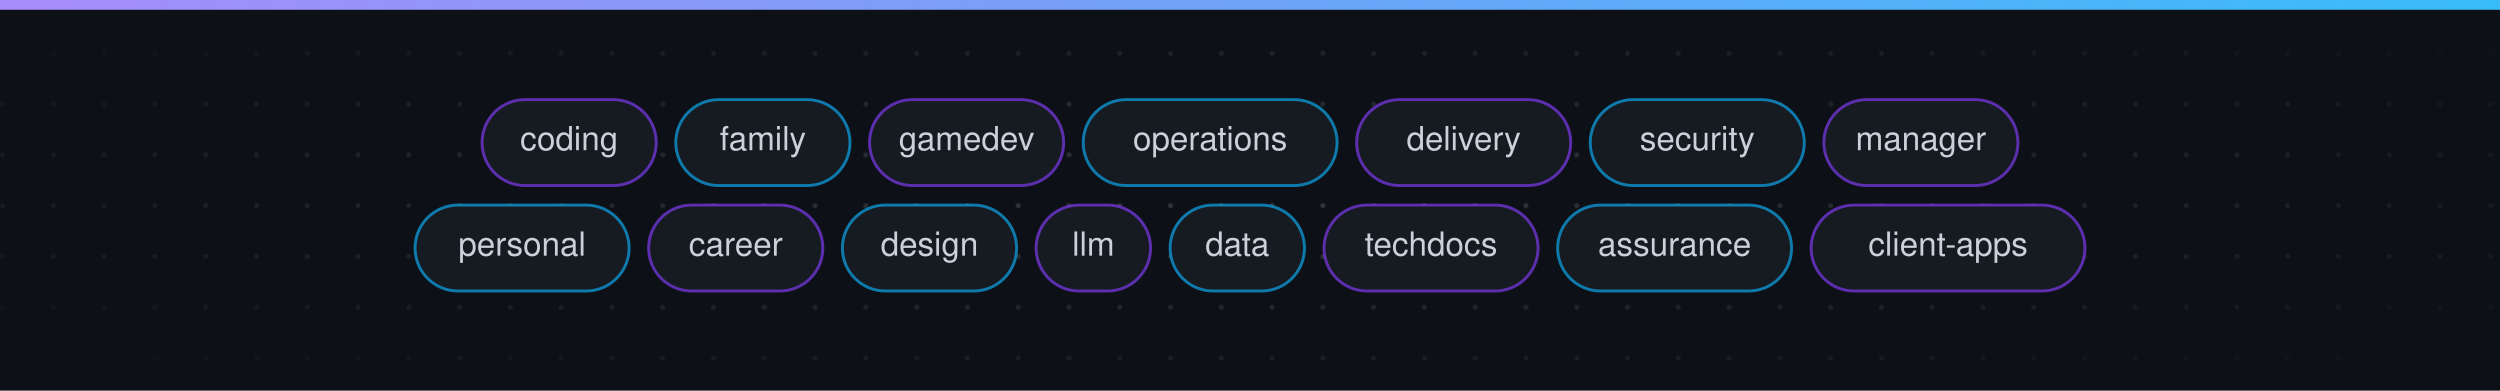
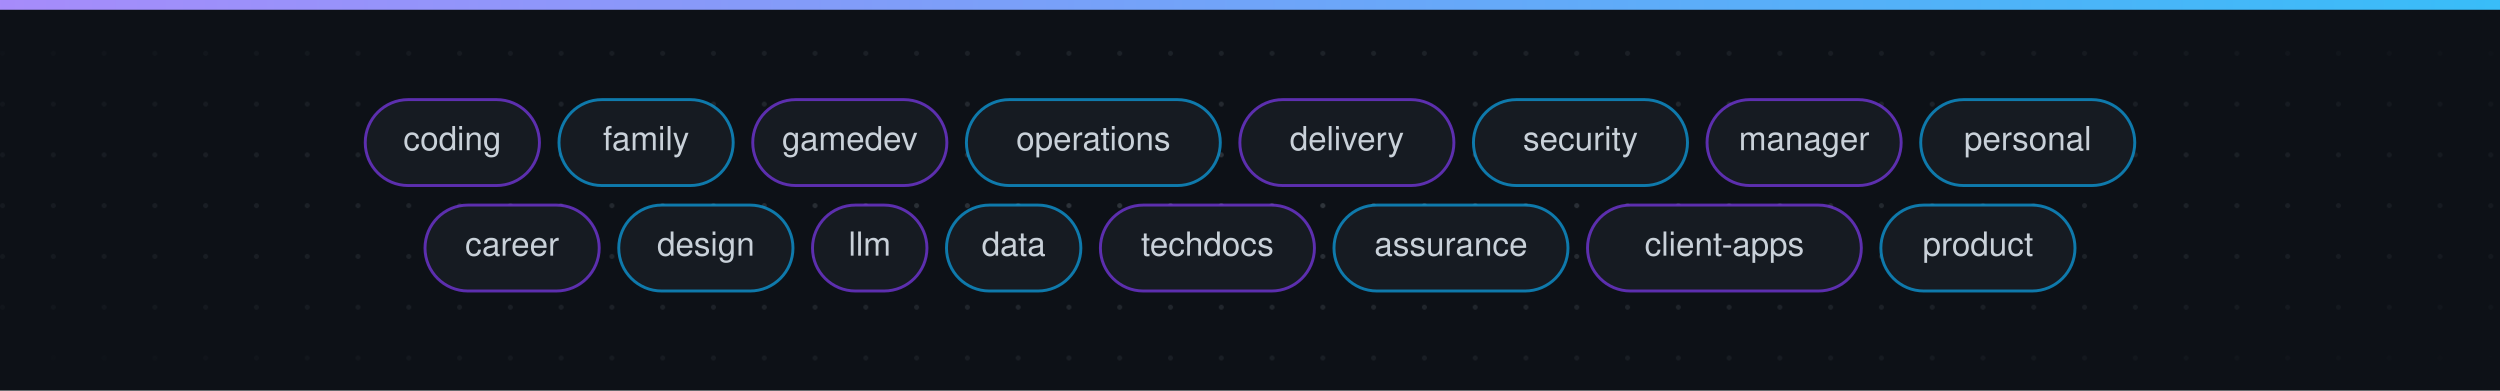
- <svg xmlns="http://www.w3.org/2000/svg" width="1280" height="200" viewBox="0 0 1280 200" role="img" aria-label="The fifteen plugins: coding, family, gamedev, operations, delivery, security, manager, personal, career, design, llm, data, techdocs, assurance and client-apps">
+ <svg xmlns="http://www.w3.org/2000/svg" width="1280" height="200" viewBox="0 0 1280 200" role="img" aria-label="The sixteen plugins: coding, family, gamedev, operations, delivery, security, manager, personal, career, design, llm, data, techdocs, assurance, client-apps and product">
  <defs>
    <pattern id="grid" width="26" height="26" patternUnits="userSpaceOnUse">
      <circle cx="1.3" cy="1.3" r="1.3" fill="#30363d" />
    </pattern>
    <radialGradient id="fade" cx="50%" cy="50%" r="65%">
      <stop offset="0%" stop-color="#ffffff" stop-opacity="1" />
      <stop offset="100%" stop-color="#ffffff" stop-opacity="0" />
    </radialGradient>
    <mask id="fadeMask">
      <rect width="1280" height="200" fill="url(#fade)" />
    </mask>
    <linearGradient id="accent" x1="0" y1="0" x2="1" y2="0">
      <stop offset="0" stop-color="#a78bfa" />
      <stop offset="1" stop-color="#38bdf8" />
    </linearGradient>
  </defs>
  <rect width="1280" height="200" fill="#0d1117" />
  <g mask="url(#fadeMask)">
    <rect width="1280" height="200" fill="url(#grid)" />
  </g>
  <rect x="0" y="0" width="1280" height="5" fill="url(#accent)" />
-   <rect x="246.8" y="51.0" width="89.2" height="44" rx="22" fill="#161b22" stroke="#7c3aed" stroke-opacity="0.7" stroke-width="1.5" />
-   <text x="291.4" y="73.0" text-anchor="middle" dominant-baseline="central" font-family="-apple-system, BlinkMacSystemFont, 'Segoe UI', Helvetica, Arial, sans-serif" font-size="17" font-weight="500" fill="#c9d1d9">coding</text>
-   <rect x="346.0" y="51.0" width="89.2" height="44" rx="22" fill="#161b22" stroke="#0ea5e9" stroke-opacity="0.7" stroke-width="1.5" />
-   <text x="390.6" y="73.0" text-anchor="middle" dominant-baseline="central" font-family="-apple-system, BlinkMacSystemFont, 'Segoe UI', Helvetica, Arial, sans-serif" font-size="17" font-weight="500" fill="#c9d1d9">family</text>
-   <rect x="445.2" y="51.0" width="99.4" height="44" rx="22" fill="#161b22" stroke="#7c3aed" stroke-opacity="0.7" stroke-width="1.5" />
-   <text x="494.9" y="73.0" text-anchor="middle" dominant-baseline="central" font-family="-apple-system, BlinkMacSystemFont, 'Segoe UI', Helvetica, Arial, sans-serif" font-size="17" font-weight="500" fill="#c9d1d9">gamedev</text>
-   <rect x="554.6" y="51.0" width="130.0" height="44" rx="22" fill="#161b22" stroke="#0ea5e9" stroke-opacity="0.7" stroke-width="1.5" />
-   <text x="619.6" y="73.0" text-anchor="middle" dominant-baseline="central" font-family="-apple-system, BlinkMacSystemFont, 'Segoe UI', Helvetica, Arial, sans-serif" font-size="17" font-weight="500" fill="#c9d1d9">operations</text>
-   <rect x="694.6" y="51.0" width="109.6" height="44" rx="22" fill="#161b22" stroke="#7c3aed" stroke-opacity="0.7" stroke-width="1.5" />
-   <text x="749.4" y="73.0" text-anchor="middle" dominant-baseline="central" font-family="-apple-system, BlinkMacSystemFont, 'Segoe UI', Helvetica, Arial, sans-serif" font-size="17" font-weight="500" fill="#c9d1d9">delivery</text>
-   <rect x="814.2" y="51.0" width="109.6" height="44" rx="22" fill="#161b22" stroke="#0ea5e9" stroke-opacity="0.7" stroke-width="1.5" />
-   <text x="869.0" y="73.0" text-anchor="middle" dominant-baseline="central" font-family="-apple-system, BlinkMacSystemFont, 'Segoe UI', Helvetica, Arial, sans-serif" font-size="17" font-weight="500" fill="#c9d1d9">security</text>
-   <rect x="933.8" y="51.0" width="99.4" height="44" rx="22" fill="#161b22" stroke="#7c3aed" stroke-opacity="0.7" stroke-width="1.5" />
-   <text x="983.5" y="73.0" text-anchor="middle" dominant-baseline="central" font-family="-apple-system, BlinkMacSystemFont, 'Segoe UI', Helvetica, Arial, sans-serif" font-size="17" font-weight="500" fill="#c9d1d9">manager</text>
-   <rect x="212.5" y="105.0" width="109.6" height="44" rx="22" fill="#161b22" stroke="#0ea5e9" stroke-opacity="0.7" stroke-width="1.5" />
-   <text x="267.3" y="127.0" text-anchor="middle" dominant-baseline="central" font-family="-apple-system, BlinkMacSystemFont, 'Segoe UI', Helvetica, Arial, sans-serif" font-size="17" font-weight="500" fill="#c9d1d9">personal</text>
-   <rect x="332.1" y="105.0" width="89.2" height="44" rx="22" fill="#161b22" stroke="#7c3aed" stroke-opacity="0.7" stroke-width="1.5" />
-   <text x="376.7" y="127.0" text-anchor="middle" dominant-baseline="central" font-family="-apple-system, BlinkMacSystemFont, 'Segoe UI', Helvetica, Arial, sans-serif" font-size="17" font-weight="500" fill="#c9d1d9">career</text>
-   <rect x="431.3" y="105.0" width="89.2" height="44" rx="22" fill="#161b22" stroke="#0ea5e9" stroke-opacity="0.7" stroke-width="1.5" />
-   <text x="475.9" y="127.0" text-anchor="middle" dominant-baseline="central" font-family="-apple-system, BlinkMacSystemFont, 'Segoe UI', Helvetica, Arial, sans-serif" font-size="17" font-weight="500" fill="#c9d1d9">design</text>
-   <rect x="530.5" y="105.0" width="58.6" height="44" rx="22" fill="#161b22" stroke="#7c3aed" stroke-opacity="0.7" stroke-width="1.5" />
-   <text x="559.8" y="127.0" text-anchor="middle" dominant-baseline="central" font-family="-apple-system, BlinkMacSystemFont, 'Segoe UI', Helvetica, Arial, sans-serif" font-size="17" font-weight="500" fill="#c9d1d9">llm</text>
-   <rect x="599.1" y="105.0" width="68.8" height="44" rx="22" fill="#161b22" stroke="#0ea5e9" stroke-opacity="0.7" stroke-width="1.5" />
-   <text x="633.5" y="127.0" text-anchor="middle" dominant-baseline="central" font-family="-apple-system, BlinkMacSystemFont, 'Segoe UI', Helvetica, Arial, sans-serif" font-size="17" font-weight="500" fill="#c9d1d9">data</text>
-   <rect x="677.9" y="105.0" width="109.6" height="44" rx="22" fill="#161b22" stroke="#7c3aed" stroke-opacity="0.7" stroke-width="1.5" />
-   <text x="732.7" y="127.0" text-anchor="middle" dominant-baseline="central" font-family="-apple-system, BlinkMacSystemFont, 'Segoe UI', Helvetica, Arial, sans-serif" font-size="17" font-weight="500" fill="#c9d1d9">techdocs</text>
-   <rect x="797.5" y="105.0" width="119.8" height="44" rx="22" fill="#161b22" stroke="#0ea5e9" stroke-opacity="0.7" stroke-width="1.5" />
-   <text x="857.4" y="127.0" text-anchor="middle" dominant-baseline="central" font-family="-apple-system, BlinkMacSystemFont, 'Segoe UI', Helvetica, Arial, sans-serif" font-size="17" font-weight="500" fill="#c9d1d9">assurance</text>
-   <rect x="927.3" y="105.0" width="140.2" height="44" rx="22" fill="#161b22" stroke="#7c3aed" stroke-opacity="0.7" stroke-width="1.5" />
-   <text x="997.4" y="127.0" text-anchor="middle" dominant-baseline="central" font-family="-apple-system, BlinkMacSystemFont, 'Segoe UI', Helvetica, Arial, sans-serif" font-size="17" font-weight="500" fill="#c9d1d9">client-apps</text>
+   <rect x="187.0" y="51.0" width="89.2" height="44" rx="22" fill="#161b22" stroke="#7c3aed" stroke-opacity="0.7" stroke-width="1.5" />
+   <text x="231.6" y="73.0" text-anchor="middle" dominant-baseline="central" font-family="-apple-system, BlinkMacSystemFont, 'Segoe UI', Helvetica, Arial, sans-serif" font-size="17" font-weight="500" fill="#c9d1d9">coding</text>
+   <rect x="286.2" y="51.0" width="89.2" height="44" rx="22" fill="#161b22" stroke="#0ea5e9" stroke-opacity="0.7" stroke-width="1.5" />
+   <text x="330.8" y="73.0" text-anchor="middle" dominant-baseline="central" font-family="-apple-system, BlinkMacSystemFont, 'Segoe UI', Helvetica, Arial, sans-serif" font-size="17" font-weight="500" fill="#c9d1d9">family</text>
+   <rect x="385.4" y="51.0" width="99.4" height="44" rx="22" fill="#161b22" stroke="#7c3aed" stroke-opacity="0.7" stroke-width="1.5" />
+   <text x="435.1" y="73.0" text-anchor="middle" dominant-baseline="central" font-family="-apple-system, BlinkMacSystemFont, 'Segoe UI', Helvetica, Arial, sans-serif" font-size="17" font-weight="500" fill="#c9d1d9">gamedev</text>
+   <rect x="494.8" y="51.0" width="130.0" height="44" rx="22" fill="#161b22" stroke="#0ea5e9" stroke-opacity="0.7" stroke-width="1.5" />
+   <text x="559.8" y="73.0" text-anchor="middle" dominant-baseline="central" font-family="-apple-system, BlinkMacSystemFont, 'Segoe UI', Helvetica, Arial, sans-serif" font-size="17" font-weight="500" fill="#c9d1d9">operations</text>
+   <rect x="634.8" y="51.0" width="109.6" height="44" rx="22" fill="#161b22" stroke="#7c3aed" stroke-opacity="0.7" stroke-width="1.5" />
+   <text x="689.6" y="73.0" text-anchor="middle" dominant-baseline="central" font-family="-apple-system, BlinkMacSystemFont, 'Segoe UI', Helvetica, Arial, sans-serif" font-size="17" font-weight="500" fill="#c9d1d9">delivery</text>
+   <rect x="754.4" y="51.0" width="109.6" height="44" rx="22" fill="#161b22" stroke="#0ea5e9" stroke-opacity="0.7" stroke-width="1.5" />
+   <text x="809.2" y="73.0" text-anchor="middle" dominant-baseline="central" font-family="-apple-system, BlinkMacSystemFont, 'Segoe UI', Helvetica, Arial, sans-serif" font-size="17" font-weight="500" fill="#c9d1d9">security</text>
+   <rect x="874.0" y="51.0" width="99.4" height="44" rx="22" fill="#161b22" stroke="#7c3aed" stroke-opacity="0.7" stroke-width="1.5" />
+   <text x="923.7" y="73.0" text-anchor="middle" dominant-baseline="central" font-family="-apple-system, BlinkMacSystemFont, 'Segoe UI', Helvetica, Arial, sans-serif" font-size="17" font-weight="500" fill="#c9d1d9">manager</text>
+   <rect x="983.4" y="51.0" width="109.6" height="44" rx="22" fill="#161b22" stroke="#0ea5e9" stroke-opacity="0.7" stroke-width="1.5" />
+   <text x="1038.2" y="73.0" text-anchor="middle" dominant-baseline="central" font-family="-apple-system, BlinkMacSystemFont, 'Segoe UI', Helvetica, Arial, sans-serif" font-size="17" font-weight="500" fill="#c9d1d9">personal</text>
+   <rect x="217.6" y="105.0" width="89.2" height="44" rx="22" fill="#161b22" stroke="#7c3aed" stroke-opacity="0.7" stroke-width="1.5" />
+   <text x="262.2" y="127.0" text-anchor="middle" dominant-baseline="central" font-family="-apple-system, BlinkMacSystemFont, 'Segoe UI', Helvetica, Arial, sans-serif" font-size="17" font-weight="500" fill="#c9d1d9">career</text>
+   <rect x="316.8" y="105.0" width="89.2" height="44" rx="22" fill="#161b22" stroke="#0ea5e9" stroke-opacity="0.7" stroke-width="1.5" />
+   <text x="361.4" y="127.0" text-anchor="middle" dominant-baseline="central" font-family="-apple-system, BlinkMacSystemFont, 'Segoe UI', Helvetica, Arial, sans-serif" font-size="17" font-weight="500" fill="#c9d1d9">design</text>
+   <rect x="416.0" y="105.0" width="58.6" height="44" rx="22" fill="#161b22" stroke="#7c3aed" stroke-opacity="0.7" stroke-width="1.5" />
+   <text x="445.3" y="127.0" text-anchor="middle" dominant-baseline="central" font-family="-apple-system, BlinkMacSystemFont, 'Segoe UI', Helvetica, Arial, sans-serif" font-size="17" font-weight="500" fill="#c9d1d9">llm</text>
+   <rect x="484.6" y="105.0" width="68.8" height="44" rx="22" fill="#161b22" stroke="#0ea5e9" stroke-opacity="0.7" stroke-width="1.5" />
+   <text x="519.0" y="127.0" text-anchor="middle" dominant-baseline="central" font-family="-apple-system, BlinkMacSystemFont, 'Segoe UI', Helvetica, Arial, sans-serif" font-size="17" font-weight="500" fill="#c9d1d9">data</text>
+   <rect x="563.4" y="105.0" width="109.6" height="44" rx="22" fill="#161b22" stroke="#7c3aed" stroke-opacity="0.7" stroke-width="1.5" />
+   <text x="618.2" y="127.0" text-anchor="middle" dominant-baseline="central" font-family="-apple-system, BlinkMacSystemFont, 'Segoe UI', Helvetica, Arial, sans-serif" font-size="17" font-weight="500" fill="#c9d1d9">techdocs</text>
+   <rect x="683.0" y="105.0" width="119.8" height="44" rx="22" fill="#161b22" stroke="#0ea5e9" stroke-opacity="0.7" stroke-width="1.5" />
+   <text x="742.9" y="127.0" text-anchor="middle" dominant-baseline="central" font-family="-apple-system, BlinkMacSystemFont, 'Segoe UI', Helvetica, Arial, sans-serif" font-size="17" font-weight="500" fill="#c9d1d9">assurance</text>
+   <rect x="812.8" y="105.0" width="140.2" height="44" rx="22" fill="#161b22" stroke="#7c3aed" stroke-opacity="0.7" stroke-width="1.5" />
+   <text x="882.9" y="127.0" text-anchor="middle" dominant-baseline="central" font-family="-apple-system, BlinkMacSystemFont, 'Segoe UI', Helvetica, Arial, sans-serif" font-size="17" font-weight="500" fill="#c9d1d9">client-apps</text>
+   <rect x="963.0" y="105.0" width="99.4" height="44" rx="22" fill="#161b22" stroke="#0ea5e9" stroke-opacity="0.7" stroke-width="1.5" />
+   <text x="1012.7" y="127.0" text-anchor="middle" dominant-baseline="central" font-family="-apple-system, BlinkMacSystemFont, 'Segoe UI', Helvetica, Arial, sans-serif" font-size="17" font-weight="500" fill="#c9d1d9">product</text>
</svg>
